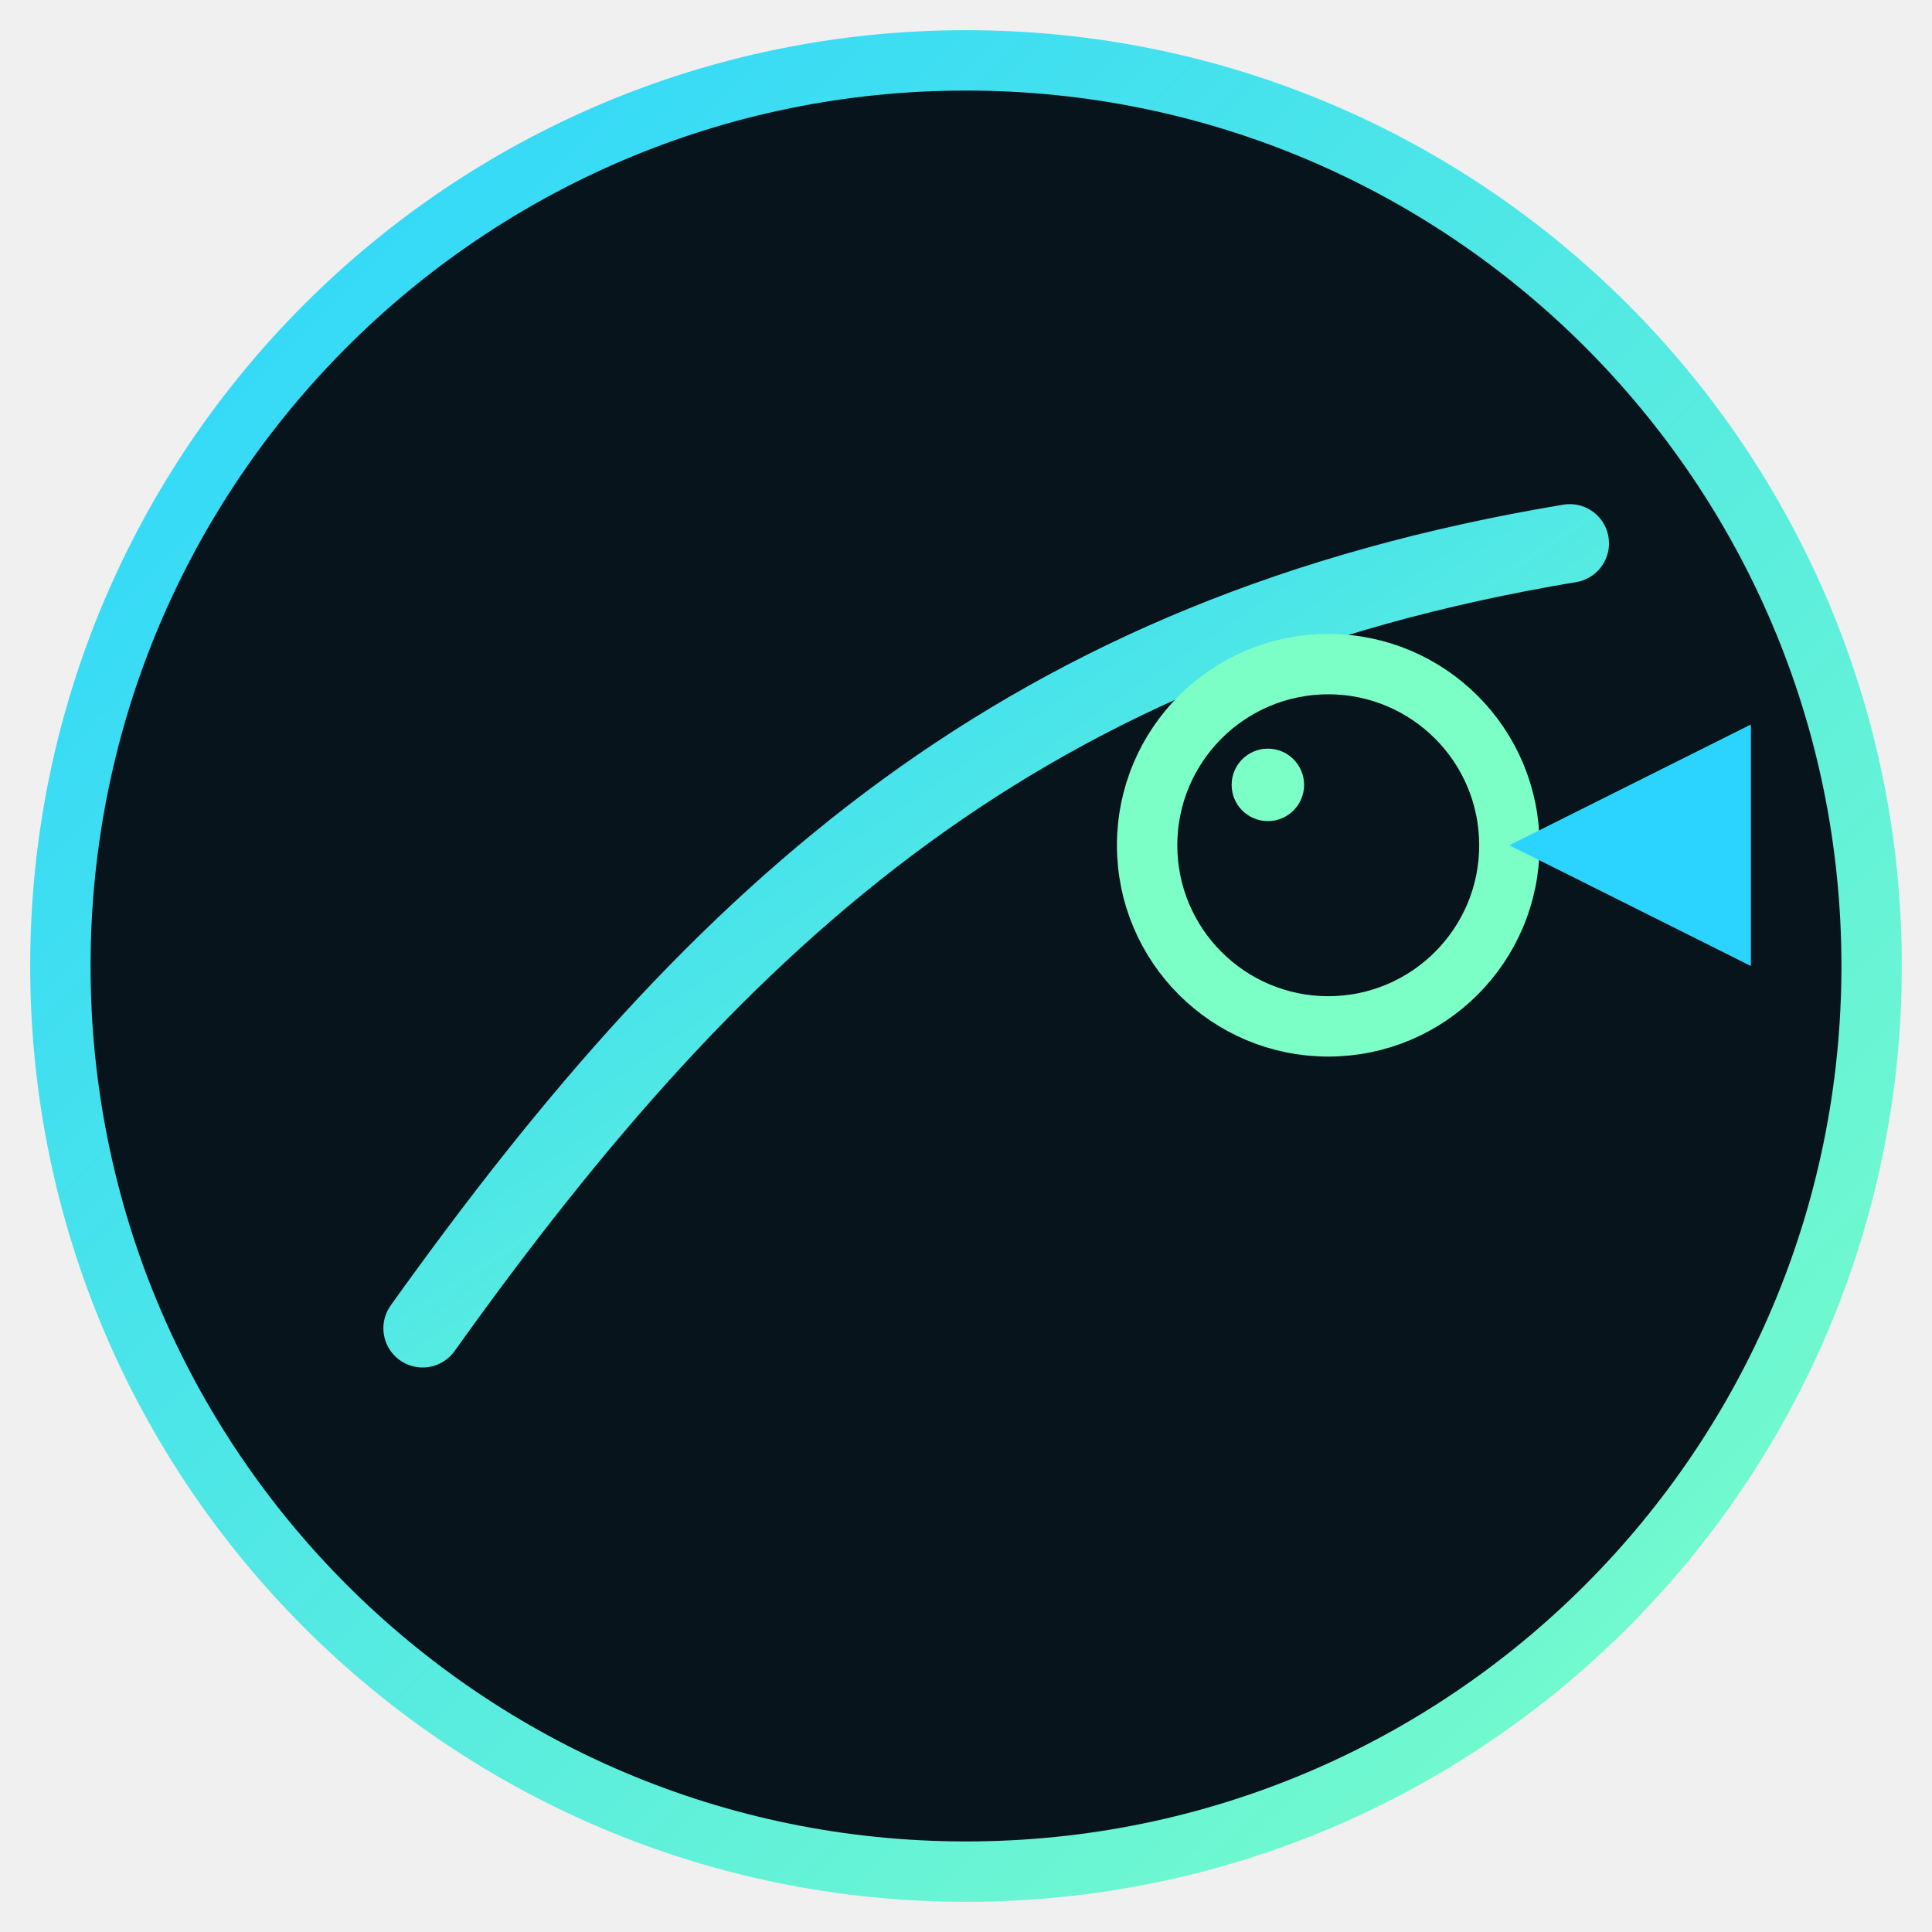
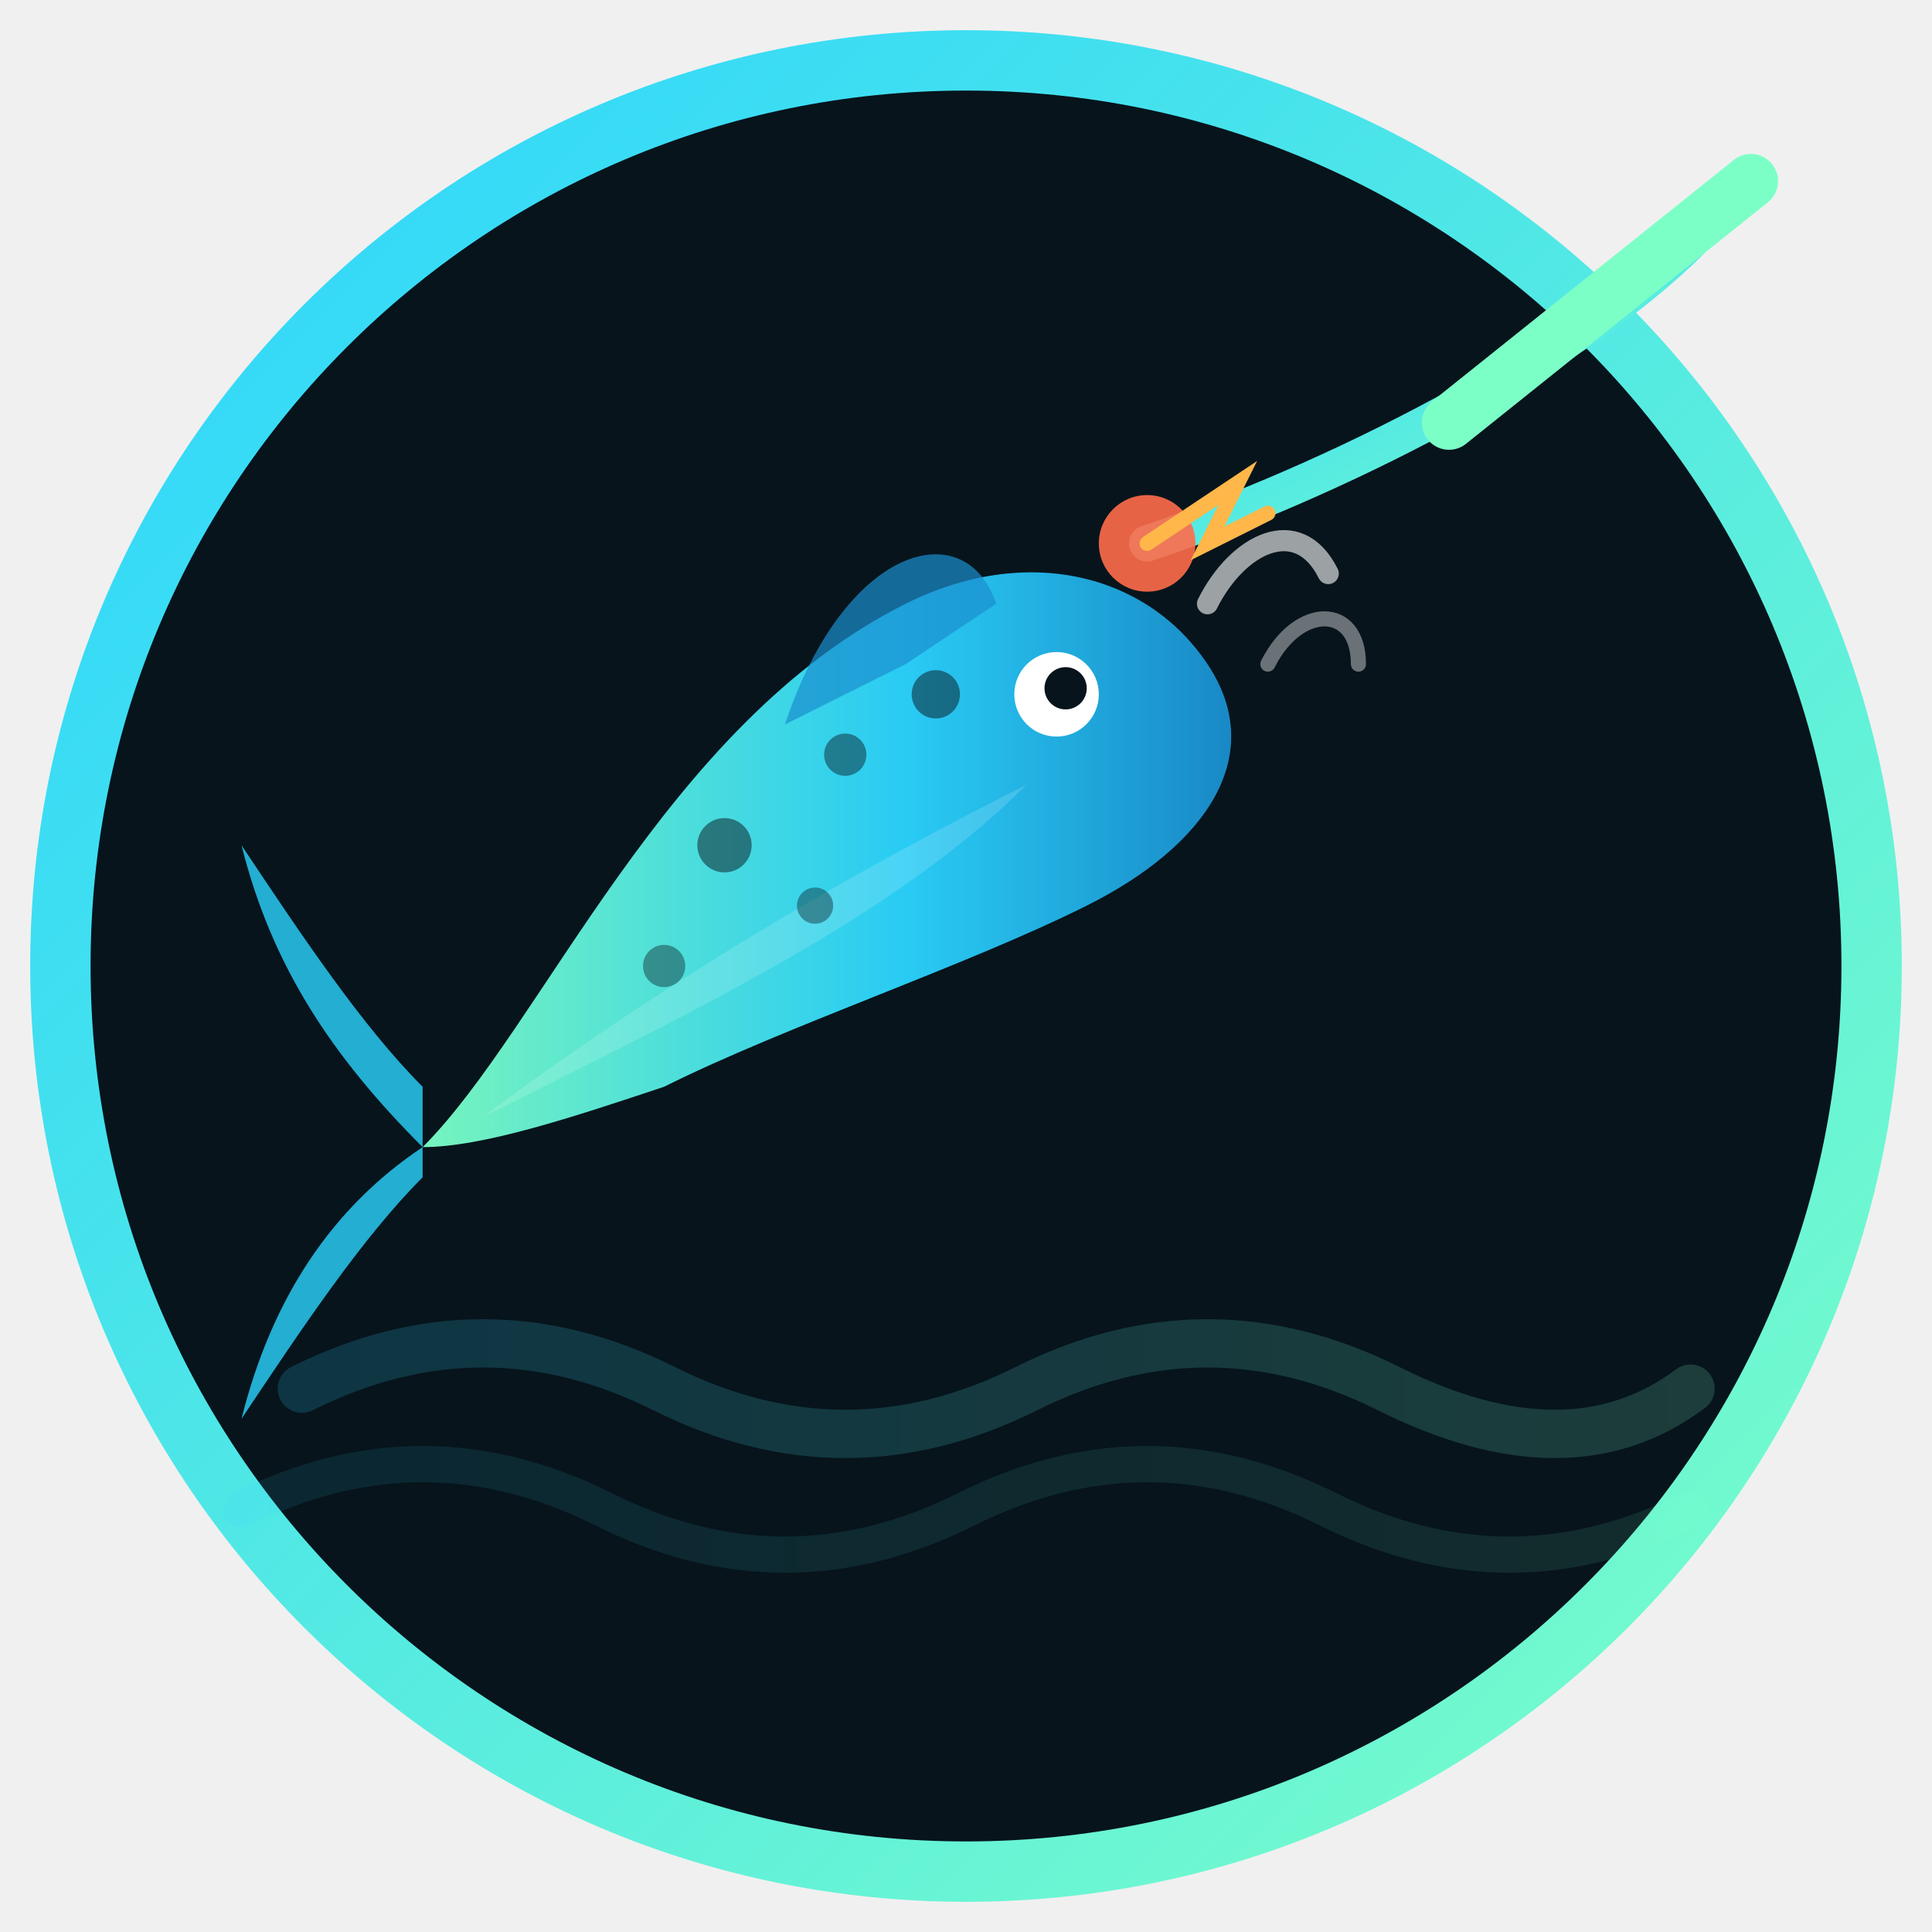
- <svg xmlns="http://www.w3.org/2000/svg" width="64" height="64" viewBox="0 0 64 64" role="img" aria-label="Fly fishing module logo">
+ <svg xmlns="http://www.w3.org/2000/svg" width="64" height="64" viewBox="0 0 64 64" role="img" aria-label="Fly fishing module logo — trout and fly rod">
  <defs>
    <linearGradient id="flyGrad" x1="0" y1="0" x2="1" y2="1">
      <stop offset="0" stop-color="#2bd4ff" />
      <stop offset="1" stop-color="#7cffc7" />
    </linearGradient>
+     <linearGradient id="troutBody" x1="0" y1="0" x2="1" y2="0">
+       <stop offset="0" stop-color="#7cffc7" />
+       <stop offset=".6" stop-color="#2bd4ff" />
+       <stop offset="1" stop-color="#1a8fcf" />
+     </linearGradient>
+     <linearGradient id="waterGrad" x1="0" y1="0" x2="1" y2="0">
+       <stop offset="0" stop-color="#2bd4ff" stop-opacity=".25" />
+       <stop offset="1" stop-color="#7cffc7" stop-opacity=".25" />
+     </linearGradient>
  </defs>
  <circle cx="32" cy="32" r="30" fill="#07141c" stroke="url(#flyGrad)" stroke-width="2" />
-   <path d="M14 44 C 24 30, 34 21, 52 18" stroke="url(#flyGrad)" stroke-width="2.6" fill="none" stroke-linecap="round" />
-   <circle cx="44" cy="28" r="6" fill="none" stroke="#7cffc7" stroke-width="2" />
-   <path d="M50 28 L58 24 L58 32 Z" fill="#2bd4ff" />
-   <circle cx="42" cy="26" r="1.2" fill="#7cffc7" />
+   <path d="M10 46 Q16 43 22 46 Q28 49 34 46 Q40 43 46 46 Q52 49 56 46" stroke="url(#waterGrad)" stroke-width="1.6" fill="none" stroke-linecap="round" opacity=".7" />
+   <path d="M8 50 Q14 47 20 50 Q26 53 32 50 Q38 47 44 50 Q50 53 56 50" stroke="url(#waterGrad)" stroke-width="1.2" fill="none" stroke-linecap="round" opacity=".4" />
+   <path d="M14 38 C18 34, 22 24, 30 20 C34 18, 38 19, 40 22 C42 25, 40 28, 36 30 C32 32, 26 34, 22 36 C19 37, 16 38, 14 38 Z" fill="url(#troutBody)" opacity=".95" />
+   <path d="M16 37 C20 34, 26 30, 34 26 C30 30, 24 33, 18 36 Z" fill="#fff" opacity=".15" />
+   <circle cx="24" cy="28" r=".9" fill="#07141c" opacity=".5" />
+   <circle cx="28" cy="25" r=".7" fill="#07141c" opacity=".45" />
+   <circle cx="31" cy="23" r=".8" fill="#07141c" opacity=".5" />
+   <circle cx="27" cy="30" r=".6" fill="#07141c" opacity=".4" />
+   <circle cx="22" cy="32" r=".7" fill="#07141c" opacity=".4" />
+   <circle cx="35" cy="23" r="1.4" fill="#fff" />
+   <circle cx="35.3" cy="22.8" r=".7" fill="#07141c" />
+   <path d="M14 38 C11 35, 9 32, 8 28 C10 31, 12 34, 14 36 Z" fill="#2bd4ff" opacity=".8" />
+   <path d="M14 38 C11 40, 9 43, 8 47 C10 44, 12 41, 14 39 Z" fill="#2bd4ff" opacity=".8" />
+   <path d="M26 24 C28 18, 32 17, 33 20 L30 22 Z" fill="#1a8fcf" opacity=".7" />
+   <path d="M56 8 C52 12, 44 16, 38 18" stroke="url(#flyGrad)" stroke-width="1.2" fill="none" stroke-linecap="round" />
+   <line x1="58" y1="6" x2="48" y2="14" stroke="#7cffc7" stroke-width="1.8" stroke-linecap="round" />
+   <circle cx="38" cy="18" r="1.6" fill="#ff6b4a" opacity=".9" />
+   <path d="M38 18 L41 16 L40 18 L42 17" stroke="#ffb74a" stroke-width=".5" fill="none" stroke-linecap="round" />
+   <path d="M40 20 C41 18, 43 17, 44 19" stroke="#fff" stroke-width=".7" fill="none" stroke-linecap="round" opacity=".6" />
+   <path d="M42 22 C43 20, 45 20, 45 22" stroke="#fff" stroke-width=".5" fill="none" stroke-linecap="round" opacity=".4" />
</svg>
